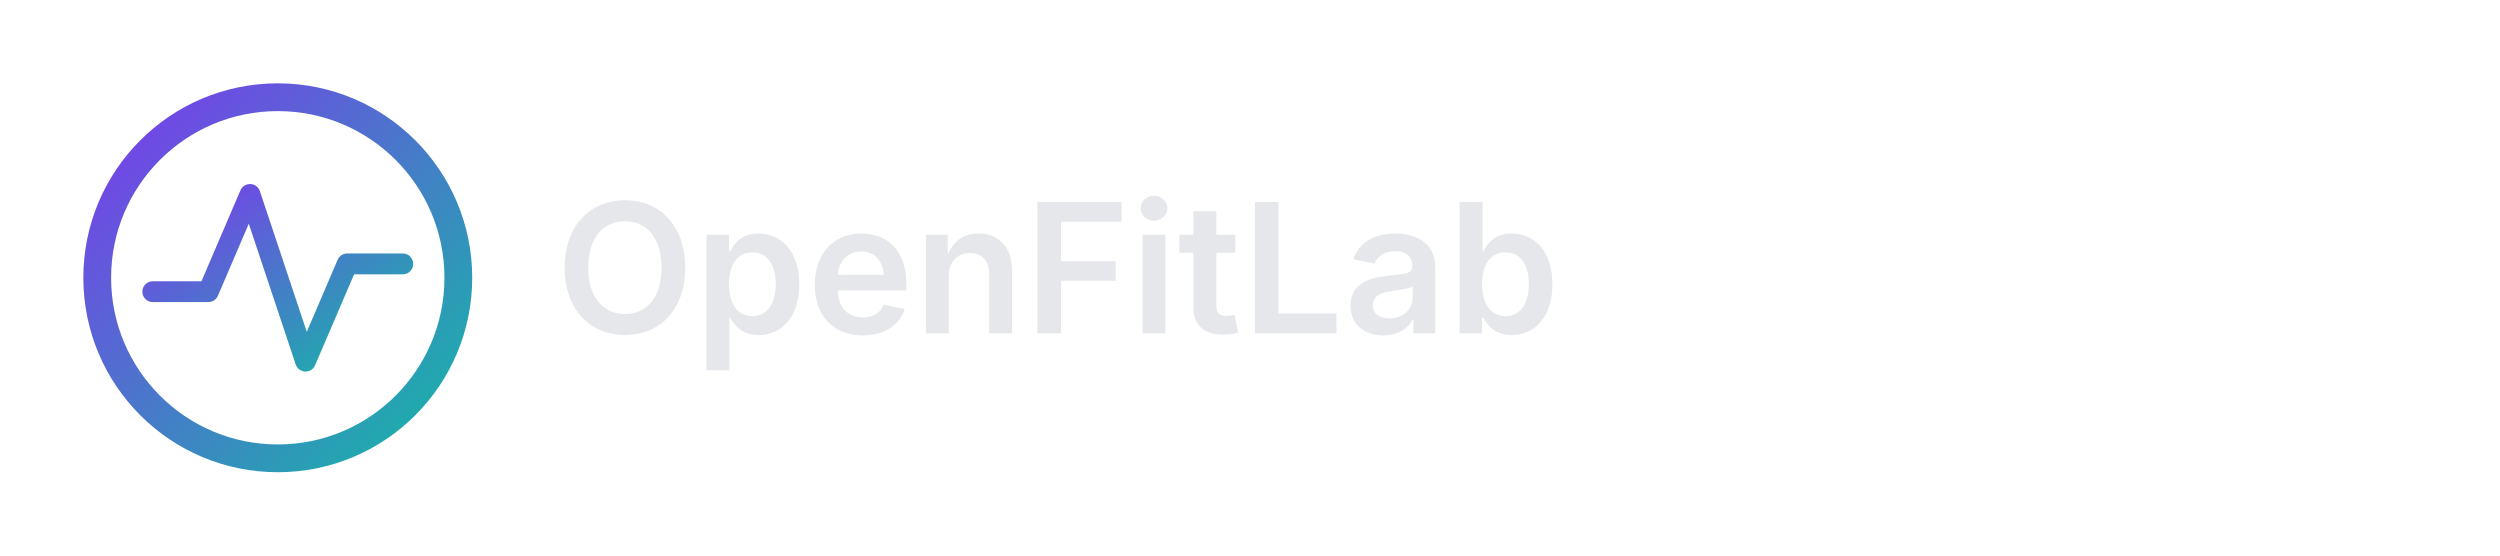
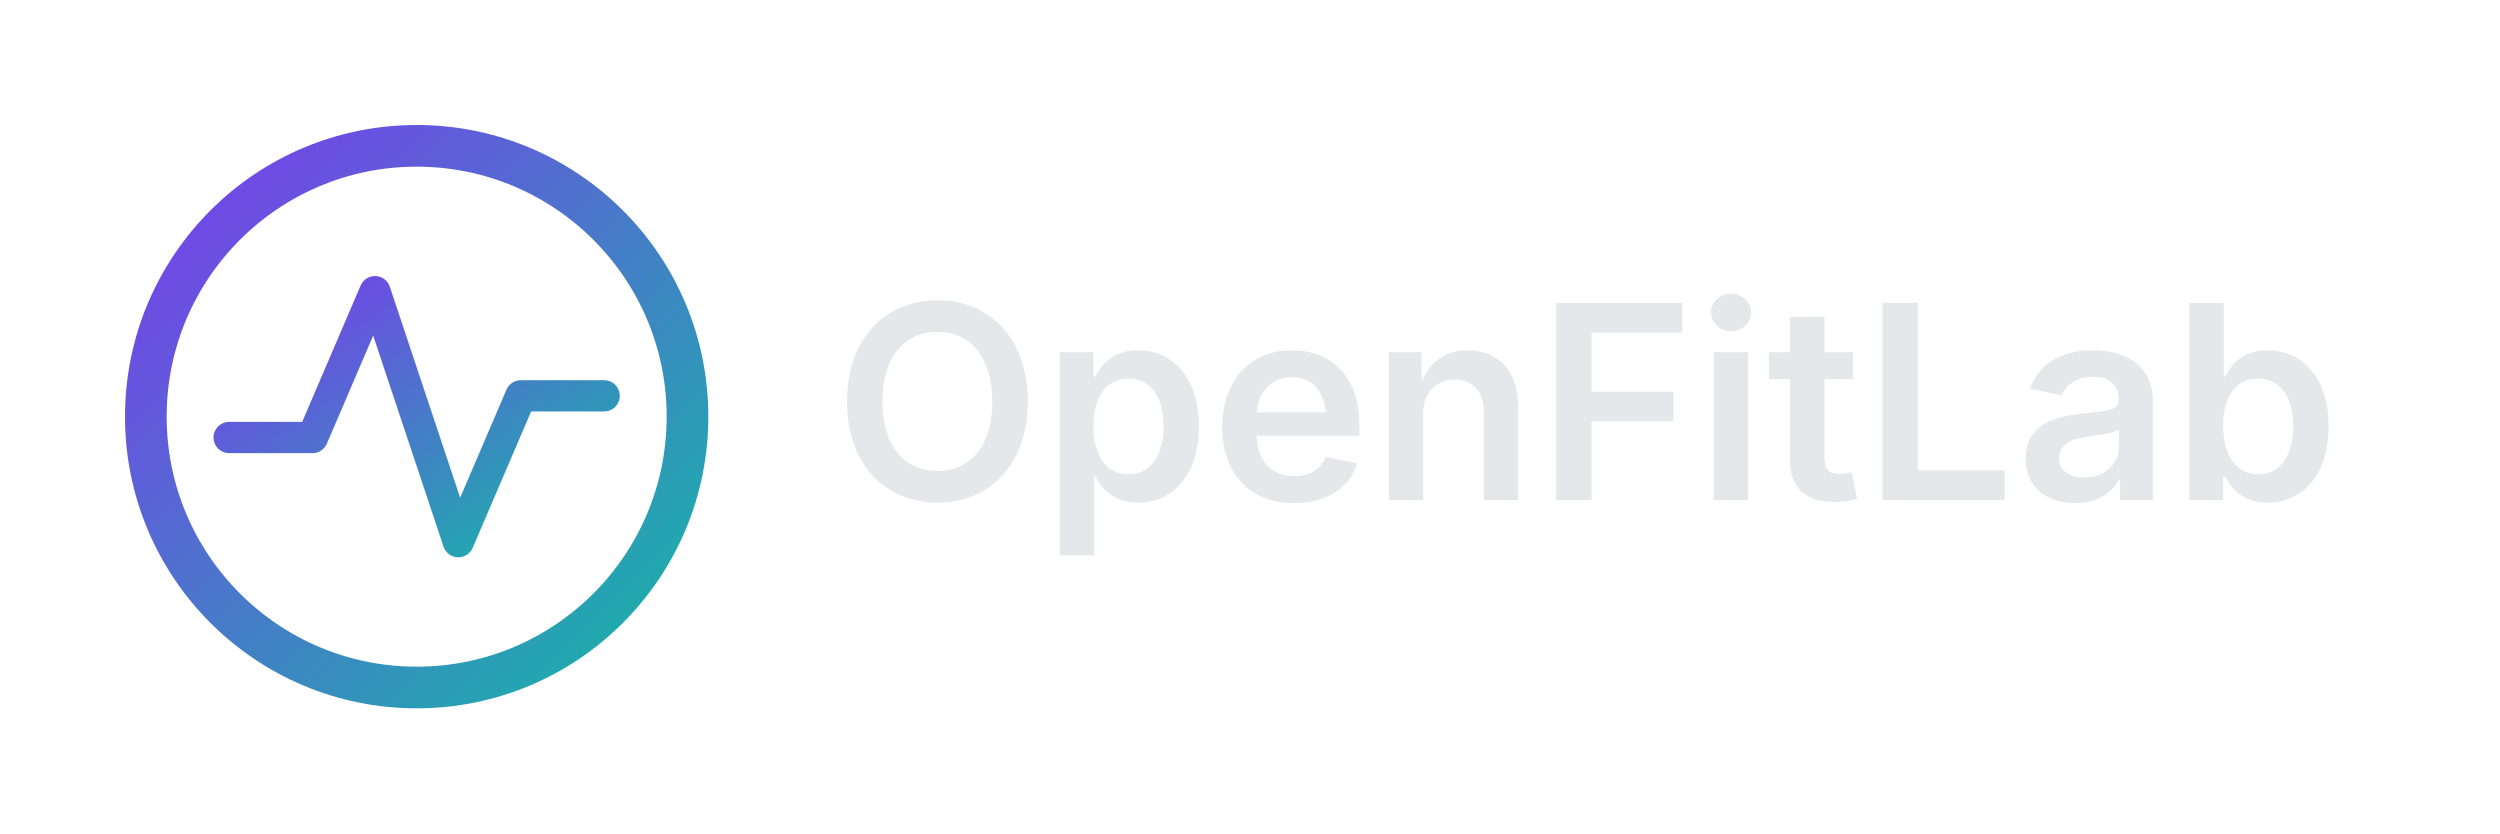
- <svg xmlns="http://www.w3.org/2000/svg" width="360" height="80" viewBox="0 0 360 80">
+ <svg xmlns="http://www.w3.org/2000/svg" width="240" height="80" viewBox="0 0 240 80">
  <defs>
    <linearGradient id="oflGradient" x1="0%" y1="0%" x2="100%" y2="100%">
      <stop offset="0%" stop-color="#7c3aed" />
      <stop offset="100%" stop-color="#14b8a6" />
    </linearGradient>
  </defs>
  <circle cx="40" cy="40" r="26" stroke="url(#oflGradient)" stroke-width="4" fill="none" />
  <polyline points="22,42 30,42 36,28 44,52 50,38 58,38" stroke="url(#oflGradient)" stroke-width="3" fill="none" stroke-linecap="round" stroke-linejoin="round" />
  <text x="80" y="48" font-family="Inter, system-ui, sans-serif" font-size="26" fill="#e5e7eb" font-weight="600">
    OpenFitLab
    </text>
</svg>
